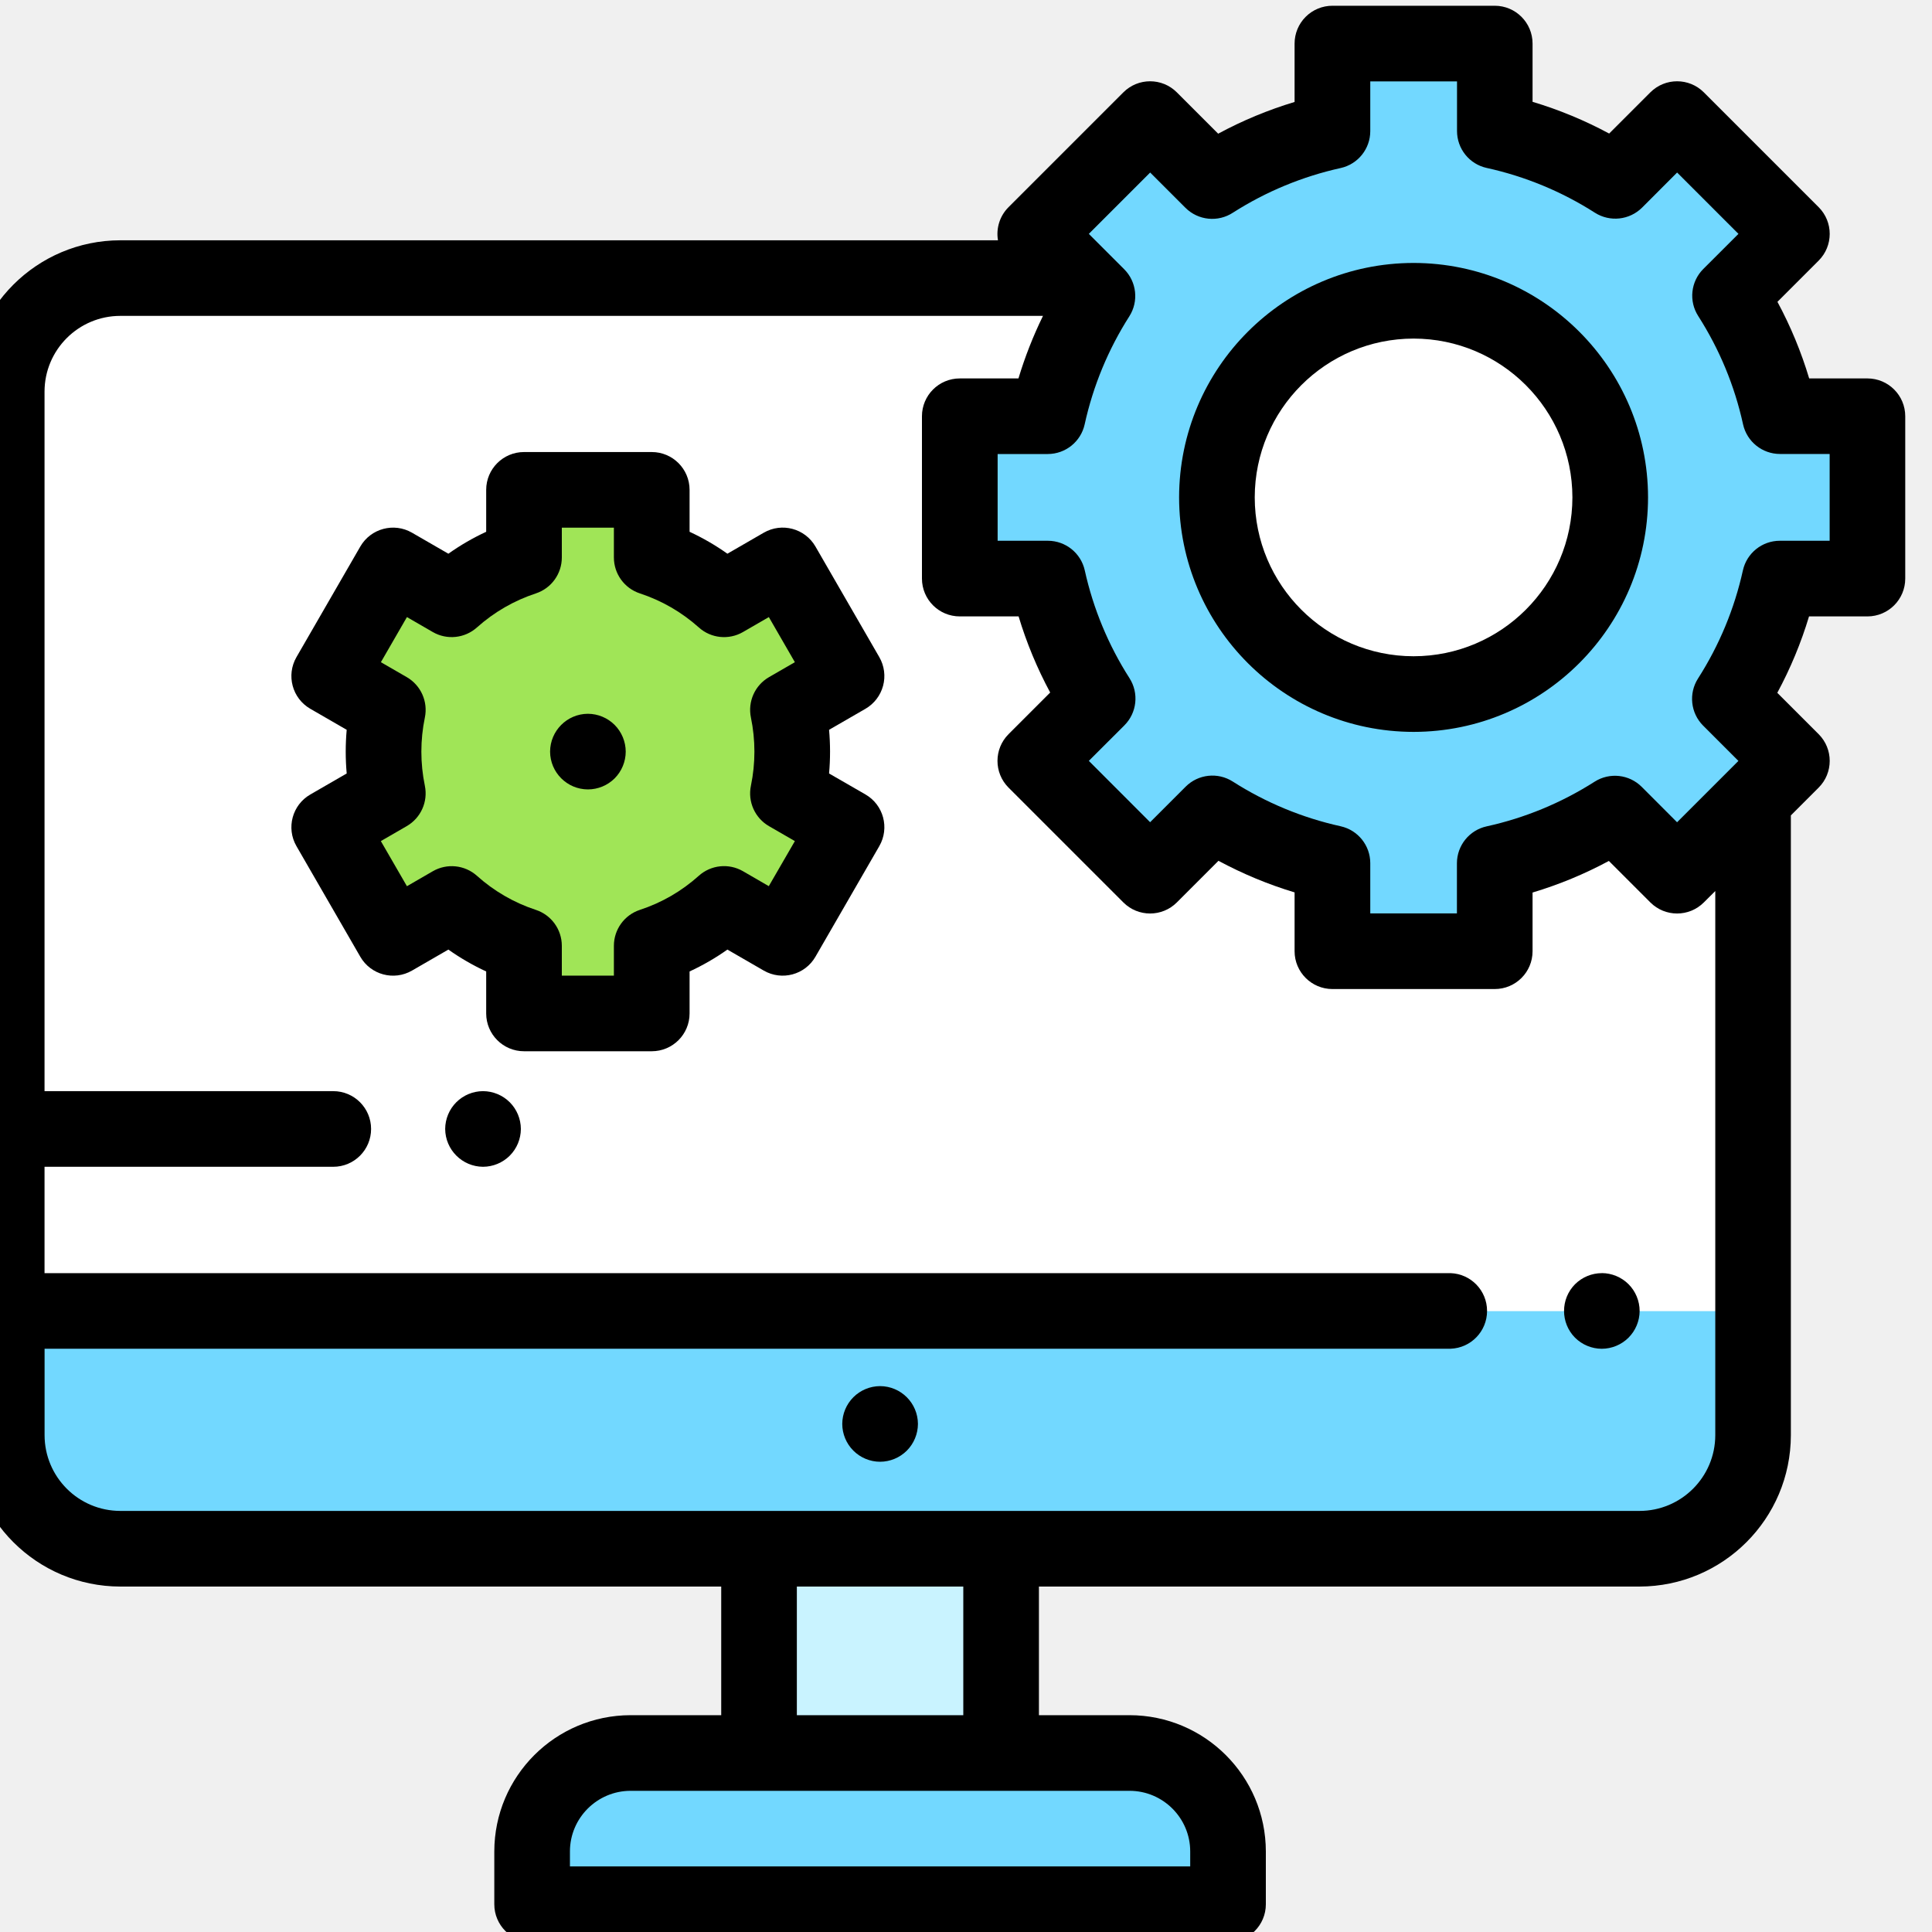
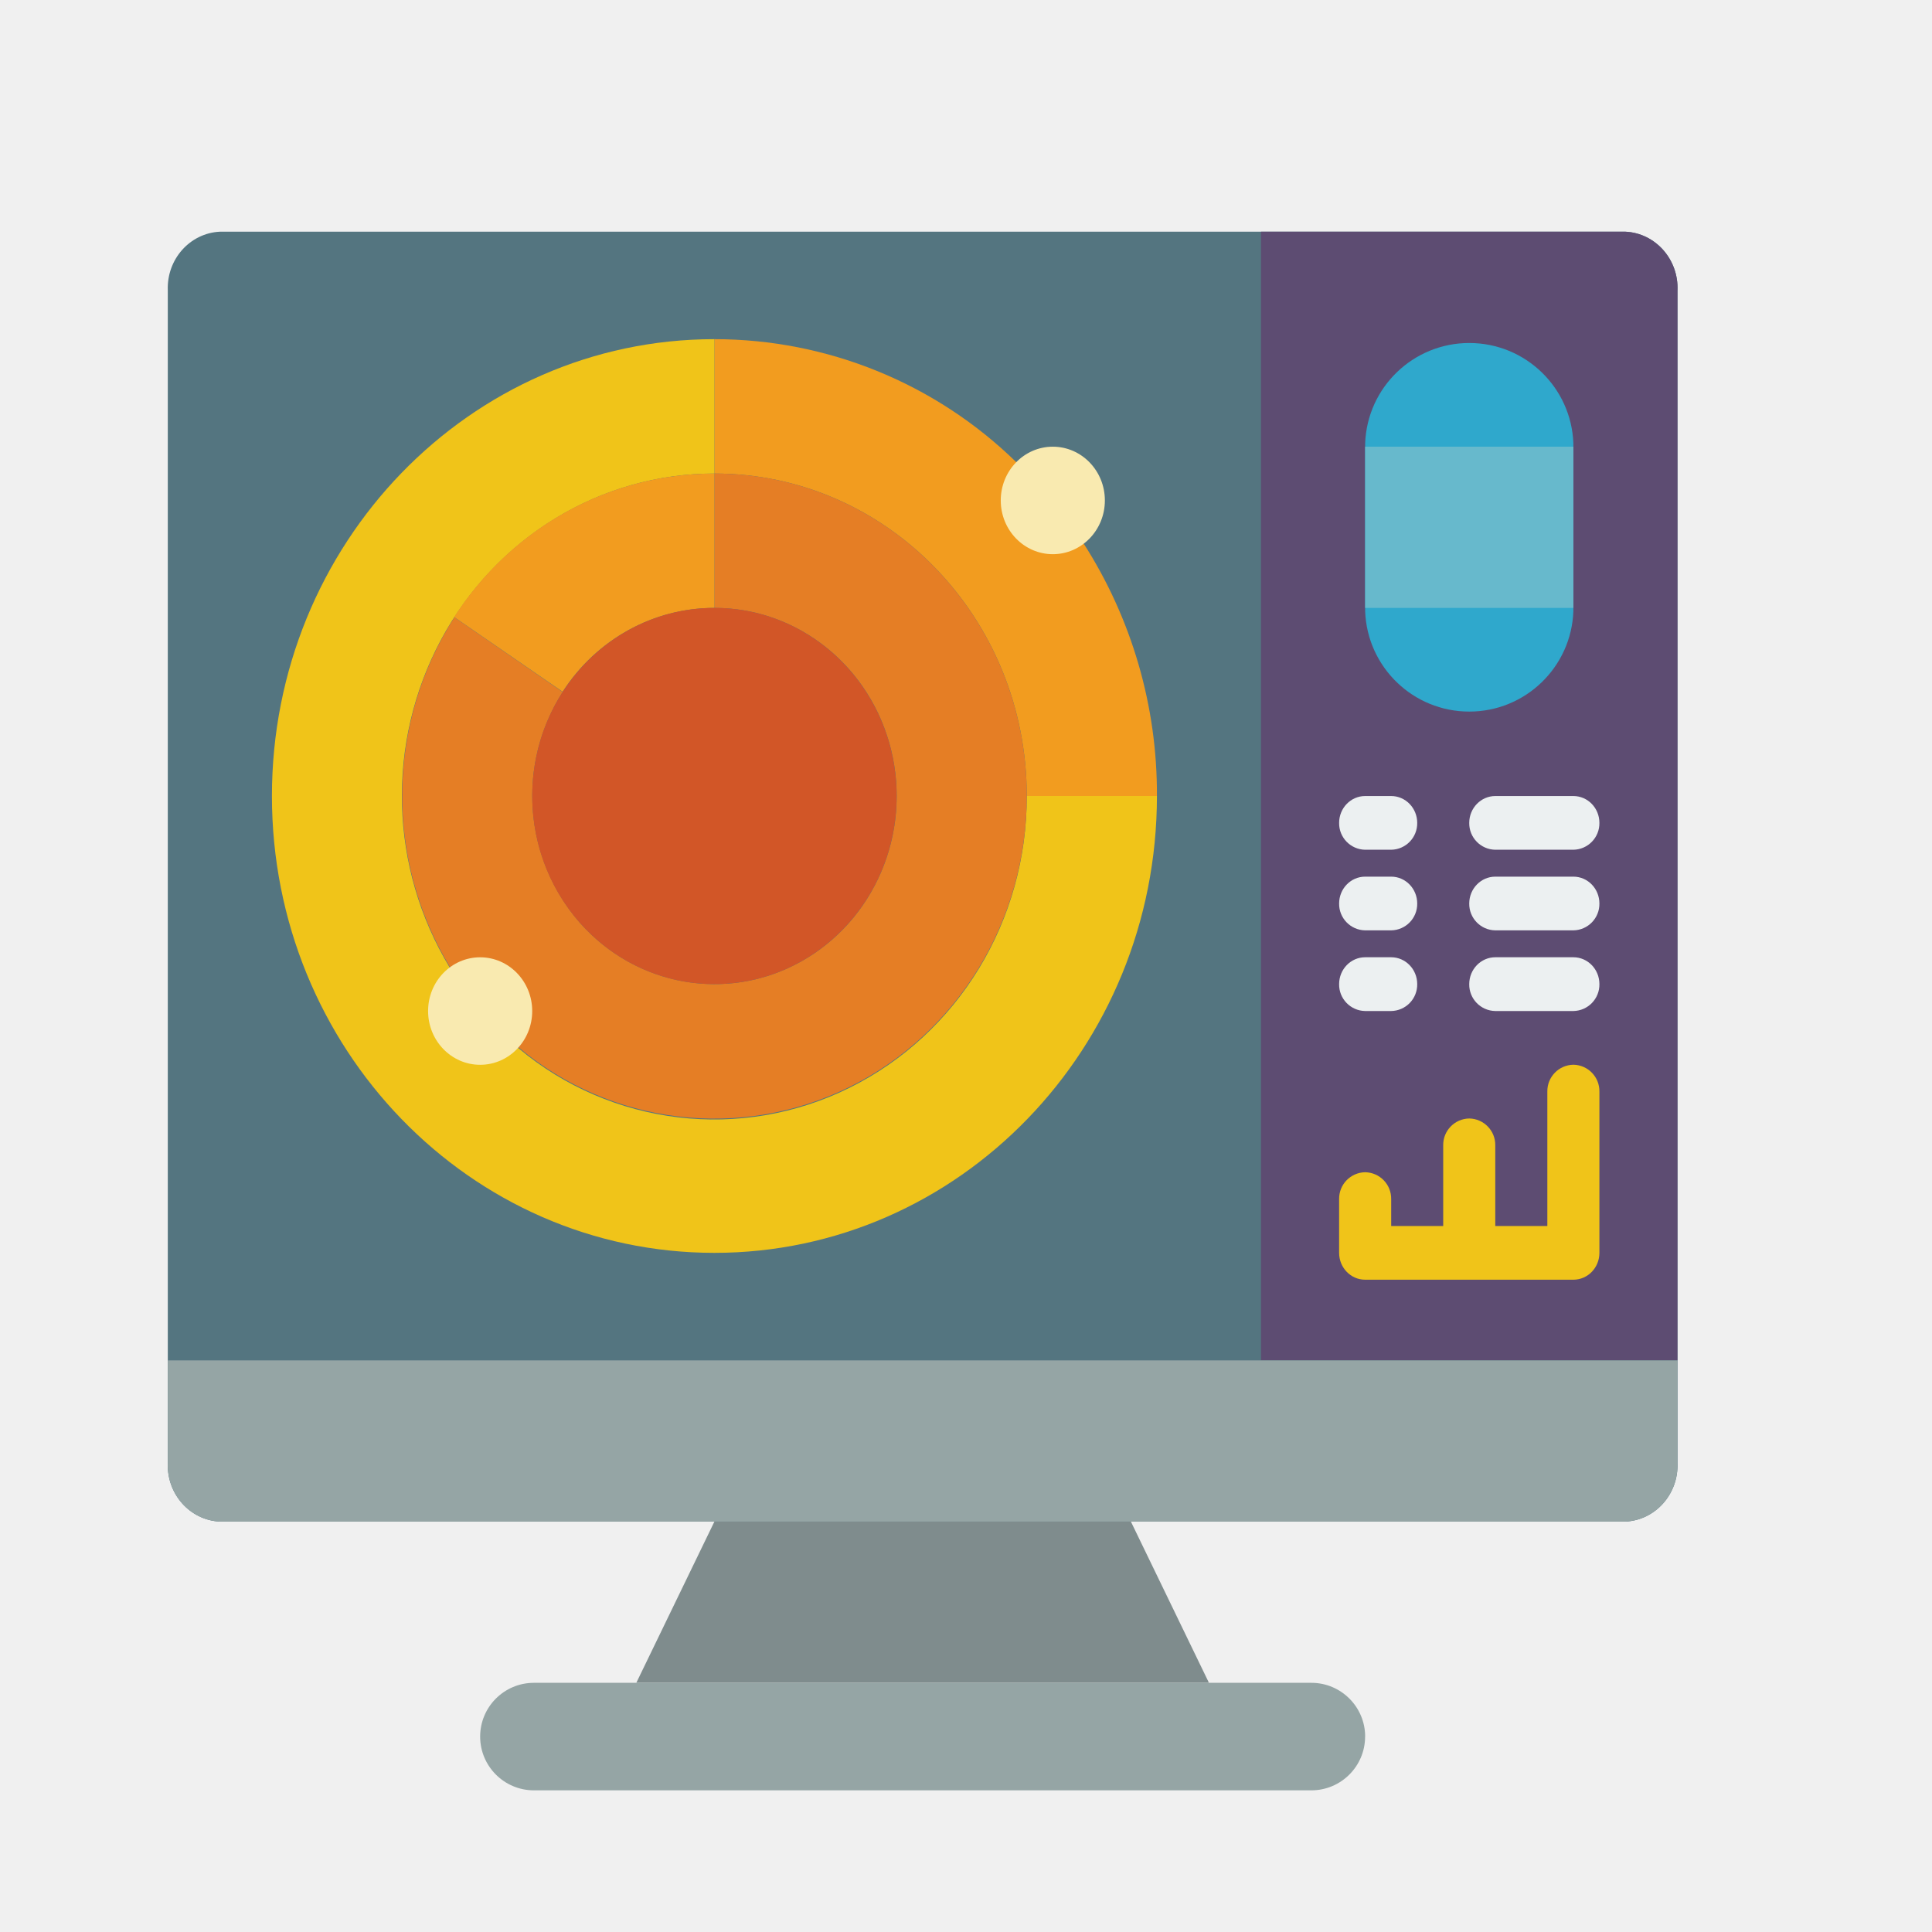
- <svg xmlns="http://www.w3.org/2000/svg" style="margin-top:4px" aria-hidden="true" class="icon" height="40" width="40" viewBox="0 0 40 40" fill-rule="evenodd" clip-rule="evenodd" stroke-linejoin="round" stroke-miterlimit="2">
-   <path d="M.14 27.142h36.155v2.572a2.352 2.352 0 01-2.351 2.351H2.49A2.352 2.352 0 01.14 29.714v-2.572z" fill="#72d8ff" fill-rule="nonzero" />
-   <path d="M.14 8.108A2.352 2.352 0 012.49 5.757h31.453a2.352 2.352 0 012.352 2.351v19.034H.14V8.108z" fill="#fff" fill-rule="nonzero" />
-   <path d="M11.017 39.426h14.408v-1.094a2.039 2.039 0 00-2.039-2.038h-10.33a2.039 2.039 0 00-2.039 2.038v1.094z" fill="#72d8ff" fill-rule="nonzero" />
-   <path fill="#c9f3ff" d="M15.715 32.065h5.012v4.229h-5.012z" />
-   <g transform="matrix(.0783 0 0 .0783 -.643 .12)">
-     <path d="M502 151.463v-42.926l-.001-.001h-23.13a98.58 98.58 0 00-13.188-31.865l16.348-16.348v-.001l-30.353-30.353h-.001l-16.348 16.348a98.54 98.54 0 00-31.865-13.188V9.999l-.001-.001h-42.926l-.001.001v23.157a98.564 98.564 0 00-31.817 13.209L312.322 29.97h-.001l-30.353 30.353v.001l16.424 16.424a98.569 98.569 0 00-13.141 31.788h-23.254l.003.001v42.926l.001.001h23.281a98.566 98.566 0 0013.161 31.741l-16.472 16.472v.001l30.353 30.353h.001l16.472-16.472.003-.001a98.56 98.56 0 0031.738 13.162v23.282h42.926l.001-.001v-23.254a98.537 98.537 0 0031.788-13.141l16.424 16.424h.001l30.353-30.353v-.001l-16.395-16.395a98.564 98.564 0 0013.209-31.817l23.155-.001z" fill="#72d8ff" fill-rule="nonzero" />
-     <circle cx="382" cy="130" r="52" fill="#fff" />
+ <svg xmlns="http://www.w3.org/2000/svg" aria-hidden="true" class="icon" height="40" width="40" viewBox="0 0 40 40" fill-rule="evenodd" clip-rule="evenodd" stroke-linejoin="round" stroke-miterlimit="2">
+   <path d="M22.778 4.797h10.875c.62.03 1.102.571 1.078 1.213v24.28c.024.641-.457 1.183-1.078 1.213H4.552c-.621-.03-1.102-.572-1.078-1.213V6.01c-.024-.642.457-1.183 1.078-1.213h18.226z" fill="#547580" fill-rule="nonzero" />
+   <path d="M34.73 6.01v22.155h-8.622V4.797h7.545c.62.03 1.102.571 1.078 1.213z" fill="#5d4c72" fill-rule="nonzero" />
+   <path d="M23.414 31.503l1.616 3.338H13.174l1.617-3.338h8.623z" fill="#7f8c8d" fill-rule="nonzero" />
+   <path d="M28.264 35.954c0-.614-.499-1.113-1.113-1.113H11.054a1.113 1.113 0 000 2.226H27.15c.614 0 1.113-.499 1.113-1.113z" fill="#95a5a5" />
+   <path d="M23.953 16.48h-2.695c0-3.687-2.895-6.676-6.467-6.676V7.022a8.943 8.943 0 016.251 2.548l1.385 1.67a9.6 9.6 0 011.526 5.24z" fill="#f29c1f" fill-rule="nonzero" />
+   <path d="M23.953 16.48c0 5.224-4.102 9.459-9.162 9.459-5.06 0-9.161-4.235-9.161-9.458 0-5.224 4.101-9.459 9.161-9.459v2.782c-2.354-.001-4.522 1.318-5.662 3.444a6.863 6.863 0 00.181 6.782l1.423 1.67a6.303 6.303 0 006.858.82c2.248-1.115 3.675-3.465 3.667-6.04h2.695z" fill="#f0c419" fill-rule="nonzero" />
+   <path d="M21.258 16.48c.001 2.572-1.428 4.916-3.674 6.026a6.303 6.303 0 01-6.85-.823l-1.424-1.67a6.859 6.859 0 01.097-7.232l2.242 1.546a3.993 3.993 0 00.355 4.776c1.165 1.32 3.05 1.654 4.573.809 1.524-.845 2.296-2.65 1.874-4.382-.422-1.731-1.93-2.945-3.66-2.944V9.804c3.572 0 6.467 2.99 6.467 6.677z" fill="#e57e25" fill-rule="nonzero" />
+   <path d="M14.791 9.804v2.782c-1.263 0-2.442.65-3.142 1.736l-2.247-1.547c1.201-1.86 3.224-2.974 5.39-2.971z" fill="#f29c1f" fill-rule="nonzero" />
+   <path d="M32.575 9.178a2.157 2.157 0 00-4.311 0v3.478a2.157 2.157 0 004.311 0V9.178z" fill="#2fa8cc" />
+   <g fill="#ecf0f1" fill-rule="nonzero">
+     <path d="M28.803 17.593h-.54a.548.548 0 01-.538-.556c0-.307.241-.556.539-.556h.539c.297 0 .539.249.539.556a.548.548 0 01-.54.556zM32.575 17.593h-1.617a.548.548 0 01-.539-.556c0-.307.242-.556.54-.556h1.616c.298 0 .539.249.539.556a.548.548 0 01-.539.556zM28.803 19.262h-.54a.548.548 0 01-.538-.556c0-.307.241-.556.539-.556h.539c.297 0 .539.249.539.556a.548.548 0 01-.54.556zM32.575 19.262h-1.617a.548.548 0 01-.539-.556c0-.307.242-.556.54-.556h1.616c.298 0 .539.249.539.556a.548.548 0 01-.539.556zM28.803 20.932h-.54a.548.548 0 01-.538-.557c0-.307.241-.556.539-.556h.539c.297 0 .539.249.539.556a.548.548 0 01-.54.557zM32.575 20.932h-1.617a.548.548 0 01-.539-.557c0-.307.242-.556.54-.556h1.616c.298 0 .539.249.539.556a.548.548 0 01-.539.557z" />
  </g>
-   <g fill-rule="nonzero">
-     <path d="M16.402 15.562c0-.297-.03-.586-.089-.865l1.214-.7-1.322-2.29-1.215.7a4.227 4.227 0 00-1.496-.865v-1.4H10.85v1.4a4.225 4.225 0 00-1.497.866l-1.215-.701-1.322 2.29 1.214.7a4.246 4.246 0 000 1.73l-1.214.7 1.322 2.29 1.215-.701c.429.384.937.681 1.497.865v1.401h2.644v-1.4a4.225 4.225 0 001.496-.866l1.215.7 1.322-2.289-1.214-.7c.058-.28.089-.569.089-.865z" fill="#fff" />
-     <path d="M16.402 15.562c0-.297-.03-.586-.089-.865l1.214-.7-1.322-2.29-1.215.7a4.227 4.227 0 00-1.496-.865v-1.4H10.85v1.4a4.225 4.225 0 00-1.497.866l-1.215-.701-1.322 2.29 1.214.7a4.246 4.246 0 000 1.73l-1.214.7 1.322 2.29 1.215-.701c.429.384.937.681 1.497.865v1.401h2.644v-1.4a4.225 4.225 0 001.496-.866l1.215.7 1.322-2.289-1.214-.7c.058-.28.089-.569.089-.865z" fill="#a0e557" />
-     <path d="M18.221 28.698a.789.789 0 00-.553.23.788.788 0 00-.23.553c0 .206.084.408.23.553.145.146.347.23.553.23a.789.789 0 00.554-.23.79.79 0 00.23-.553.787.787 0 00-.784-.783zM33.164 26.359a.789.789 0 00-.555.23.787.787 0 000 1.106.79.79 0 00.555.23.79.79 0 00.553-.23.79.79 0 00.23-.553.789.789 0 00-.23-.554.79.79 0 00-.553-.23zM10 22.591a.788.788 0 00-.553.23.789.789 0 00-.23.553.789.789 0 00.783.783.789.789 0 00.554-.23.789.789 0 00.23-.553.789.789 0 00-.23-.553.79.79 0 00-.554-.23z" />
-     <path d="M39.446 8.618a.783.783 0 00-.783-.783h-1.206a8.46 8.46 0 00-.657-1.586l.853-.853a.783.783 0 000-1.107l-2.377-2.377a.783.783 0 00-1.107 0l-.853.853a8.465 8.465 0 00-1.586-.657V.902a.783.783 0 00-.783-.783h-3.36a.783.783 0 00-.784.783v1.209a8.462 8.462 0 00-1.582.657l-.856-.856a.783.783 0 00-1.107 0L20.88 4.29a.782.782 0 00-.218.685H2.491A3.138 3.138 0 00-.643 8.108v21.606a3.138 3.138 0 003.134 3.134h12.441v2.663h-1.876a2.825 2.825 0 00-2.822 2.821v1.094c0 .432.351.783.783.783h14.408c.432 0 .783-.351.783-.783v-1.094a2.825 2.825 0 00-2.822-2.821H21.51v-2.663h12.434a3.138 3.138 0 003.134-3.134V16.882l.575-.575a.783.783 0 000-1.107l-.856-.856a8.464 8.464 0 00.657-1.582h1.209a.783.783 0 00.783-.783V8.618zM24.642 38.332v.31H11.8v-.31c0-.692.564-1.255 1.256-1.255h10.33c.692 0 1.256.563 1.256 1.255zm-4.698-2.821h-3.446v-2.663h3.446v2.663zm15.569-5.797a1.57 1.57 0 01-1.57 1.568H2.492a1.57 1.57 0 01-1.569-1.568v-1.79h29.11a.783.783 0 000-1.565H.922v-2.202H6.9a.783.783 0 000-1.566H.922V8.108a1.57 1.57 0 011.57-1.568h19.102c-.204.417-.374.85-.508 1.295h-1.215a.783.783 0 00-.783.783v3.36c0 .433.35.784.783.784h1.218a8.47 8.47 0 00.654 1.576l-.862.862a.783.783 0 000 1.107l2.377 2.377a.783.783 0 001.107 0l.862-.862c.503.27 1.03.49 1.576.654v1.218c0 .432.351.783.783.783h3.361c.433 0 .783-.35.783-.783v-1.215a8.462 8.462 0 001.58-.654l.859.859a.783.783 0 001.107 0l.237-.236v11.266zm2.367-18.518h-1.03a.783.783 0 00-.765.613 6.918 6.918 0 01-.929 2.238.784.784 0 00.106.977l.73.73-1.27 1.27-.732-.733a.784.784 0 00-.975-.107c-.688.438-1.44.75-2.236.925a.783.783 0 00-.615.764v1.038H28.37v-1.04a.783.783 0 00-.613-.764 6.92 6.92 0 01-2.234-.926.783.783 0 00-.975.106l-.736.736-1.269-1.27.736-.735a.784.784 0 00.106-.977 6.917 6.917 0 01-.926-2.232.783.783 0 00-.764-.613h-1.04V9.4h1.038a.783.783 0 00.764-.615 6.917 6.917 0 01.924-2.235.784.784 0 00-.106-.976l-.732-.732 1.27-1.27.73.73a.784.784 0 00.987.099 6.915 6.915 0 012.227-.922.783.783 0 00.613-.764v-1.03h1.796v1.027c0 .368.255.686.614.765a6.918 6.918 0 012.242.928.787.787 0 00.975-.106l.726-.727 1.27 1.27-.727.726a.78.78 0 00-.105.977c.44.689.752 1.442.927 2.24a.783.783 0 00.765.614h1.028v1.796z" />
-     <path d="M29.267 5.444a4.86 4.86 0 00-4.855 4.854 4.86 4.86 0 004.855 4.855 4.86 4.86 0 004.854-4.855 4.86 4.86 0 00-4.854-4.854zm0 8.143a3.292 3.292 0 01-3.289-3.289 3.292 3.292 0 013.289-3.288 3.292 3.292 0 013.288 3.288 3.292 3.292 0 01-3.288 3.289zM12.172 14.778a.787.787 0 00-.783.784.786.786 0 00.783.782.788.788 0 00.553-.228.79.79 0 00.23-.554.79.79 0 00-.23-.554.789.789 0 00-.553-.23z" />
-     <path d="M18.283 14.2a.783.783 0 00-.078-.595l-1.322-2.29a.783.783 0 00-1.07-.286l-.753.435a4.952 4.952 0 00-.783-.454v-.868a.783.783 0 00-.783-.783h-2.645a.783.783 0 00-.783.783v.868a4.958 4.958 0 00-.783.454l-.753-.435a.784.784 0 00-1.07.286l-1.322 2.29a.783.783 0 00.287 1.07l.753.435a5.065 5.065 0 000 .904l-.753.435a.783.783 0 00-.287 1.07l1.322 2.29a.783.783 0 001.07.286l.753-.435c.247.175.509.326.783.453v.869c0 .432.351.783.783.783h2.645c.432 0 .783-.35.783-.783v-.869c.274-.127.536-.278.783-.453l.753.435a.783.783 0 001.07-.287l1.322-2.29a.783.783 0 00-.287-1.07l-.753-.434a5.038 5.038 0 000-.904l.753-.435a.784.784 0 00.365-.476zm-2.736.656a3.48 3.48 0 010 1.411.783.783 0 00.375.838l.535.309-.54.933-.535-.31a.783.783 0 00-.914.095c-.357.32-.767.557-1.22.706a.783.783 0 00-.538.743v.618h-1.078v-.618a.783.783 0 00-.538-.743 3.423 3.423 0 01-1.22-.706.783.783 0 00-.913-.094l-.536.31-.54-.934.536-.31a.783.783 0 00.375-.837 3.483 3.483 0 010-1.41.783.783 0 00-.375-.838l-.535-.309.539-.934.536.31c.293.169.661.13.913-.095.357-.319.768-.556 1.22-.705a.783.783 0 00.538-.744v-.617h1.078v.617c0 .339.218.639.539.744.452.149.862.386 1.22.705.251.226.62.264.913.095l.536-.31.539.934-.535.309a.783.783 0 00-.375.837z" />
-   </g>
+   <path d="M32.575 22.044a.548.548 0 00-.539.557v2.782h-1.078v-1.67a.548.548 0 00-.539-.556.548.548 0 00-.539.557v1.669h-1.077v-.557a.548.548 0 00-.54-.556.548.548 0 00-.538.556v1.113c0 .307.241.556.539.556h4.311c.298 0 .539-.249.539-.556v-3.338a.548.548 0 00-.539-.557z" fill="#f0c419" fill-rule="nonzero" />
+   <circle cx="308.966" cy="88.276" r="17.655" fill="#f9eab0" transform="matrix(.06105 0 0 .06303 2.935 4.797)" />
+   <circle cx="114.759" cy="256" r="17.655" fill="#f9eab0" transform="matrix(.06105 0 0 .06303 2.935 4.797)" />
+   <path fill="#67b9cc" fill-rule="nonzero" d="M28.264 9.248h4.311v3.338h-4.311z" />
+   <path d="M34.73 28.165v2.125c.025.641-.456 1.183-1.077 1.213H4.552c-.621-.03-1.102-.572-1.078-1.213v-2.125h31.257z" fill="#95a5a5" fill-rule="nonzero" />
+   <path d="M18.563 16.48c0 2.152-1.689 3.895-3.772 3.895-2.083 0-3.772-1.743-3.772-3.894s1.689-3.895 3.772-3.895c2.083 0 3.772 1.744 3.772 3.895z" fill="#d25627" fill-rule="nonzero" />
</svg>
